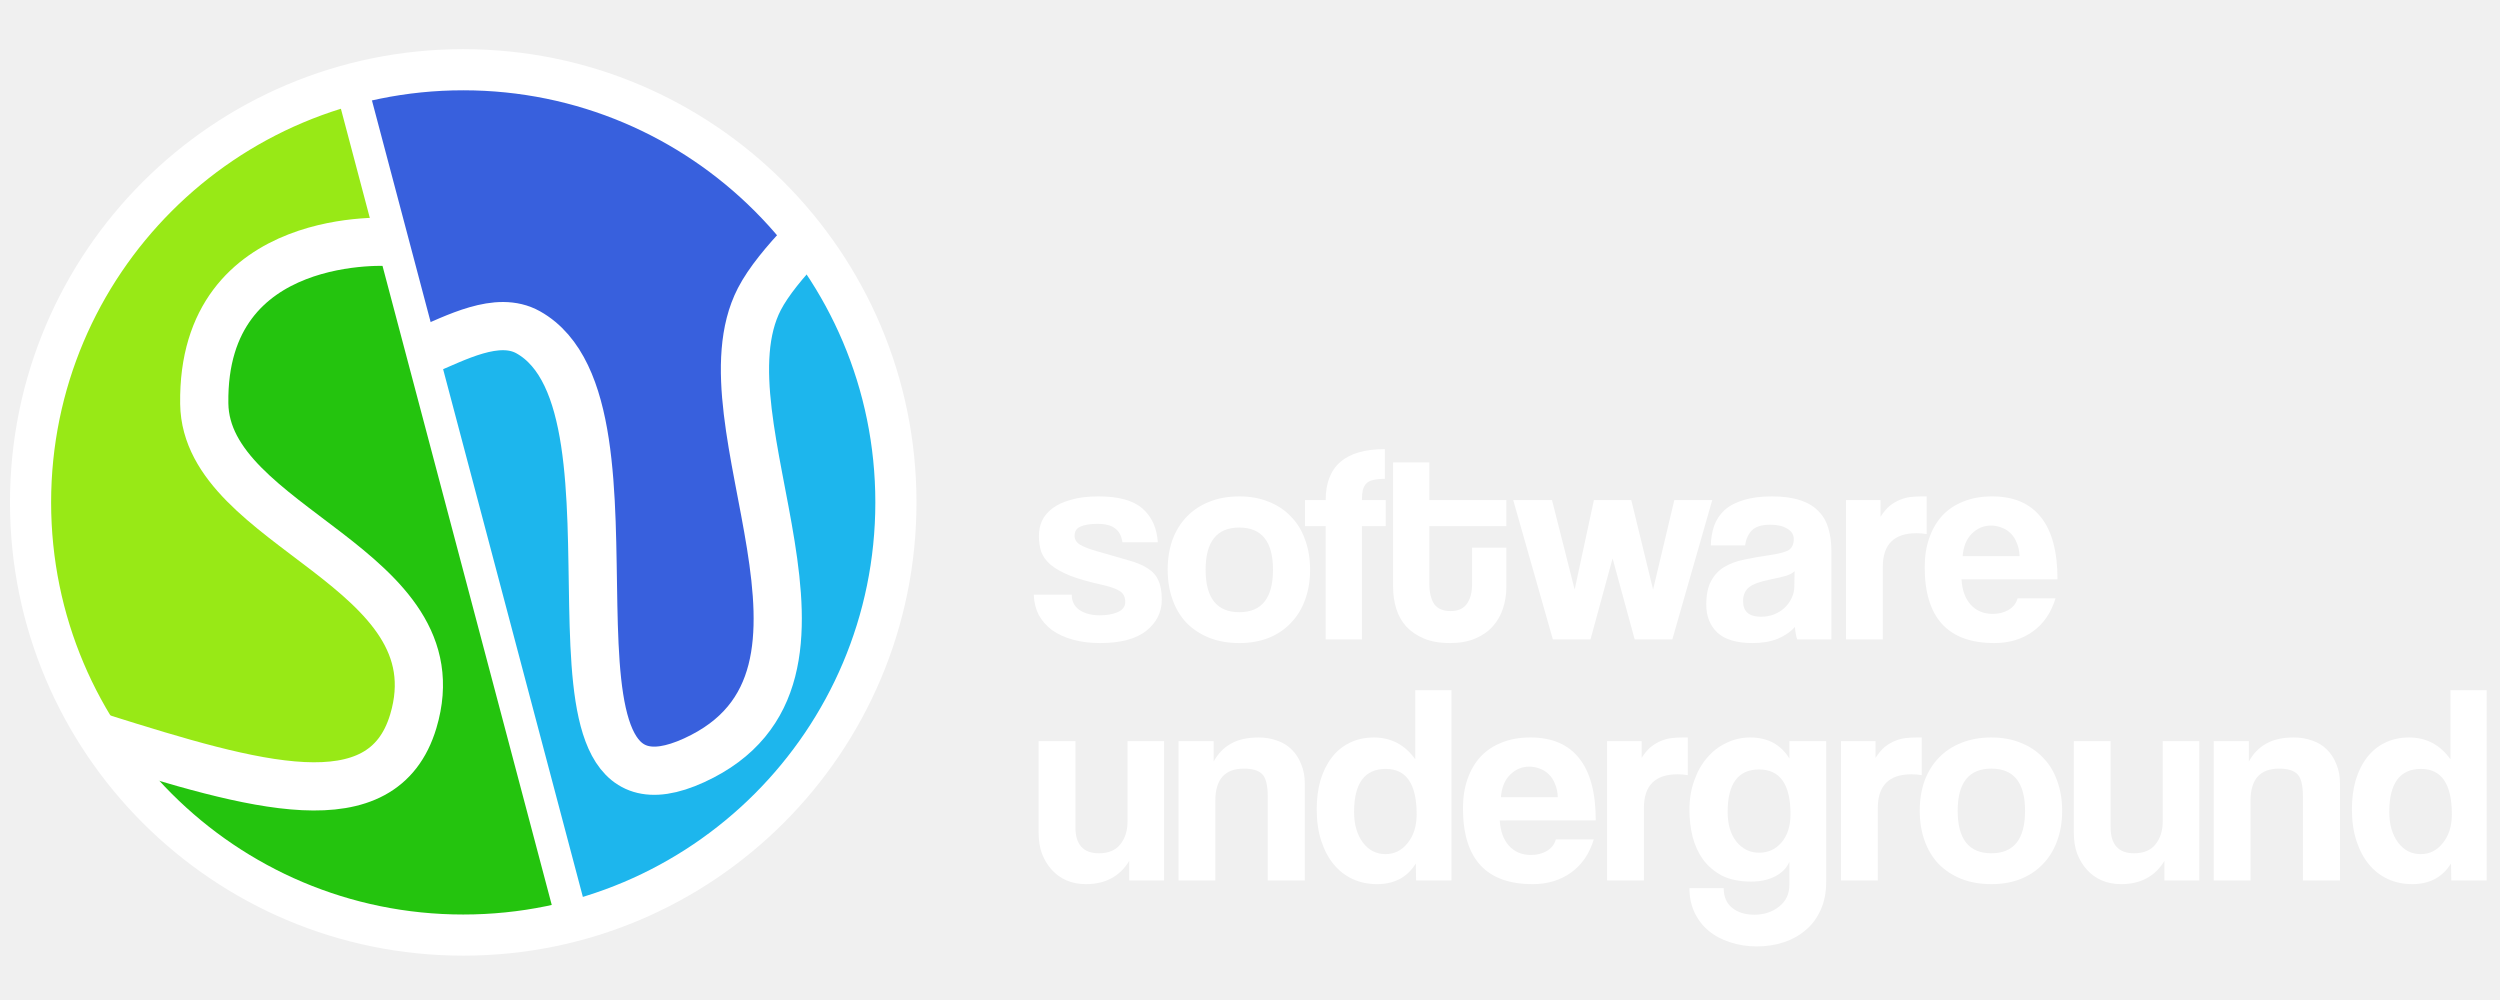
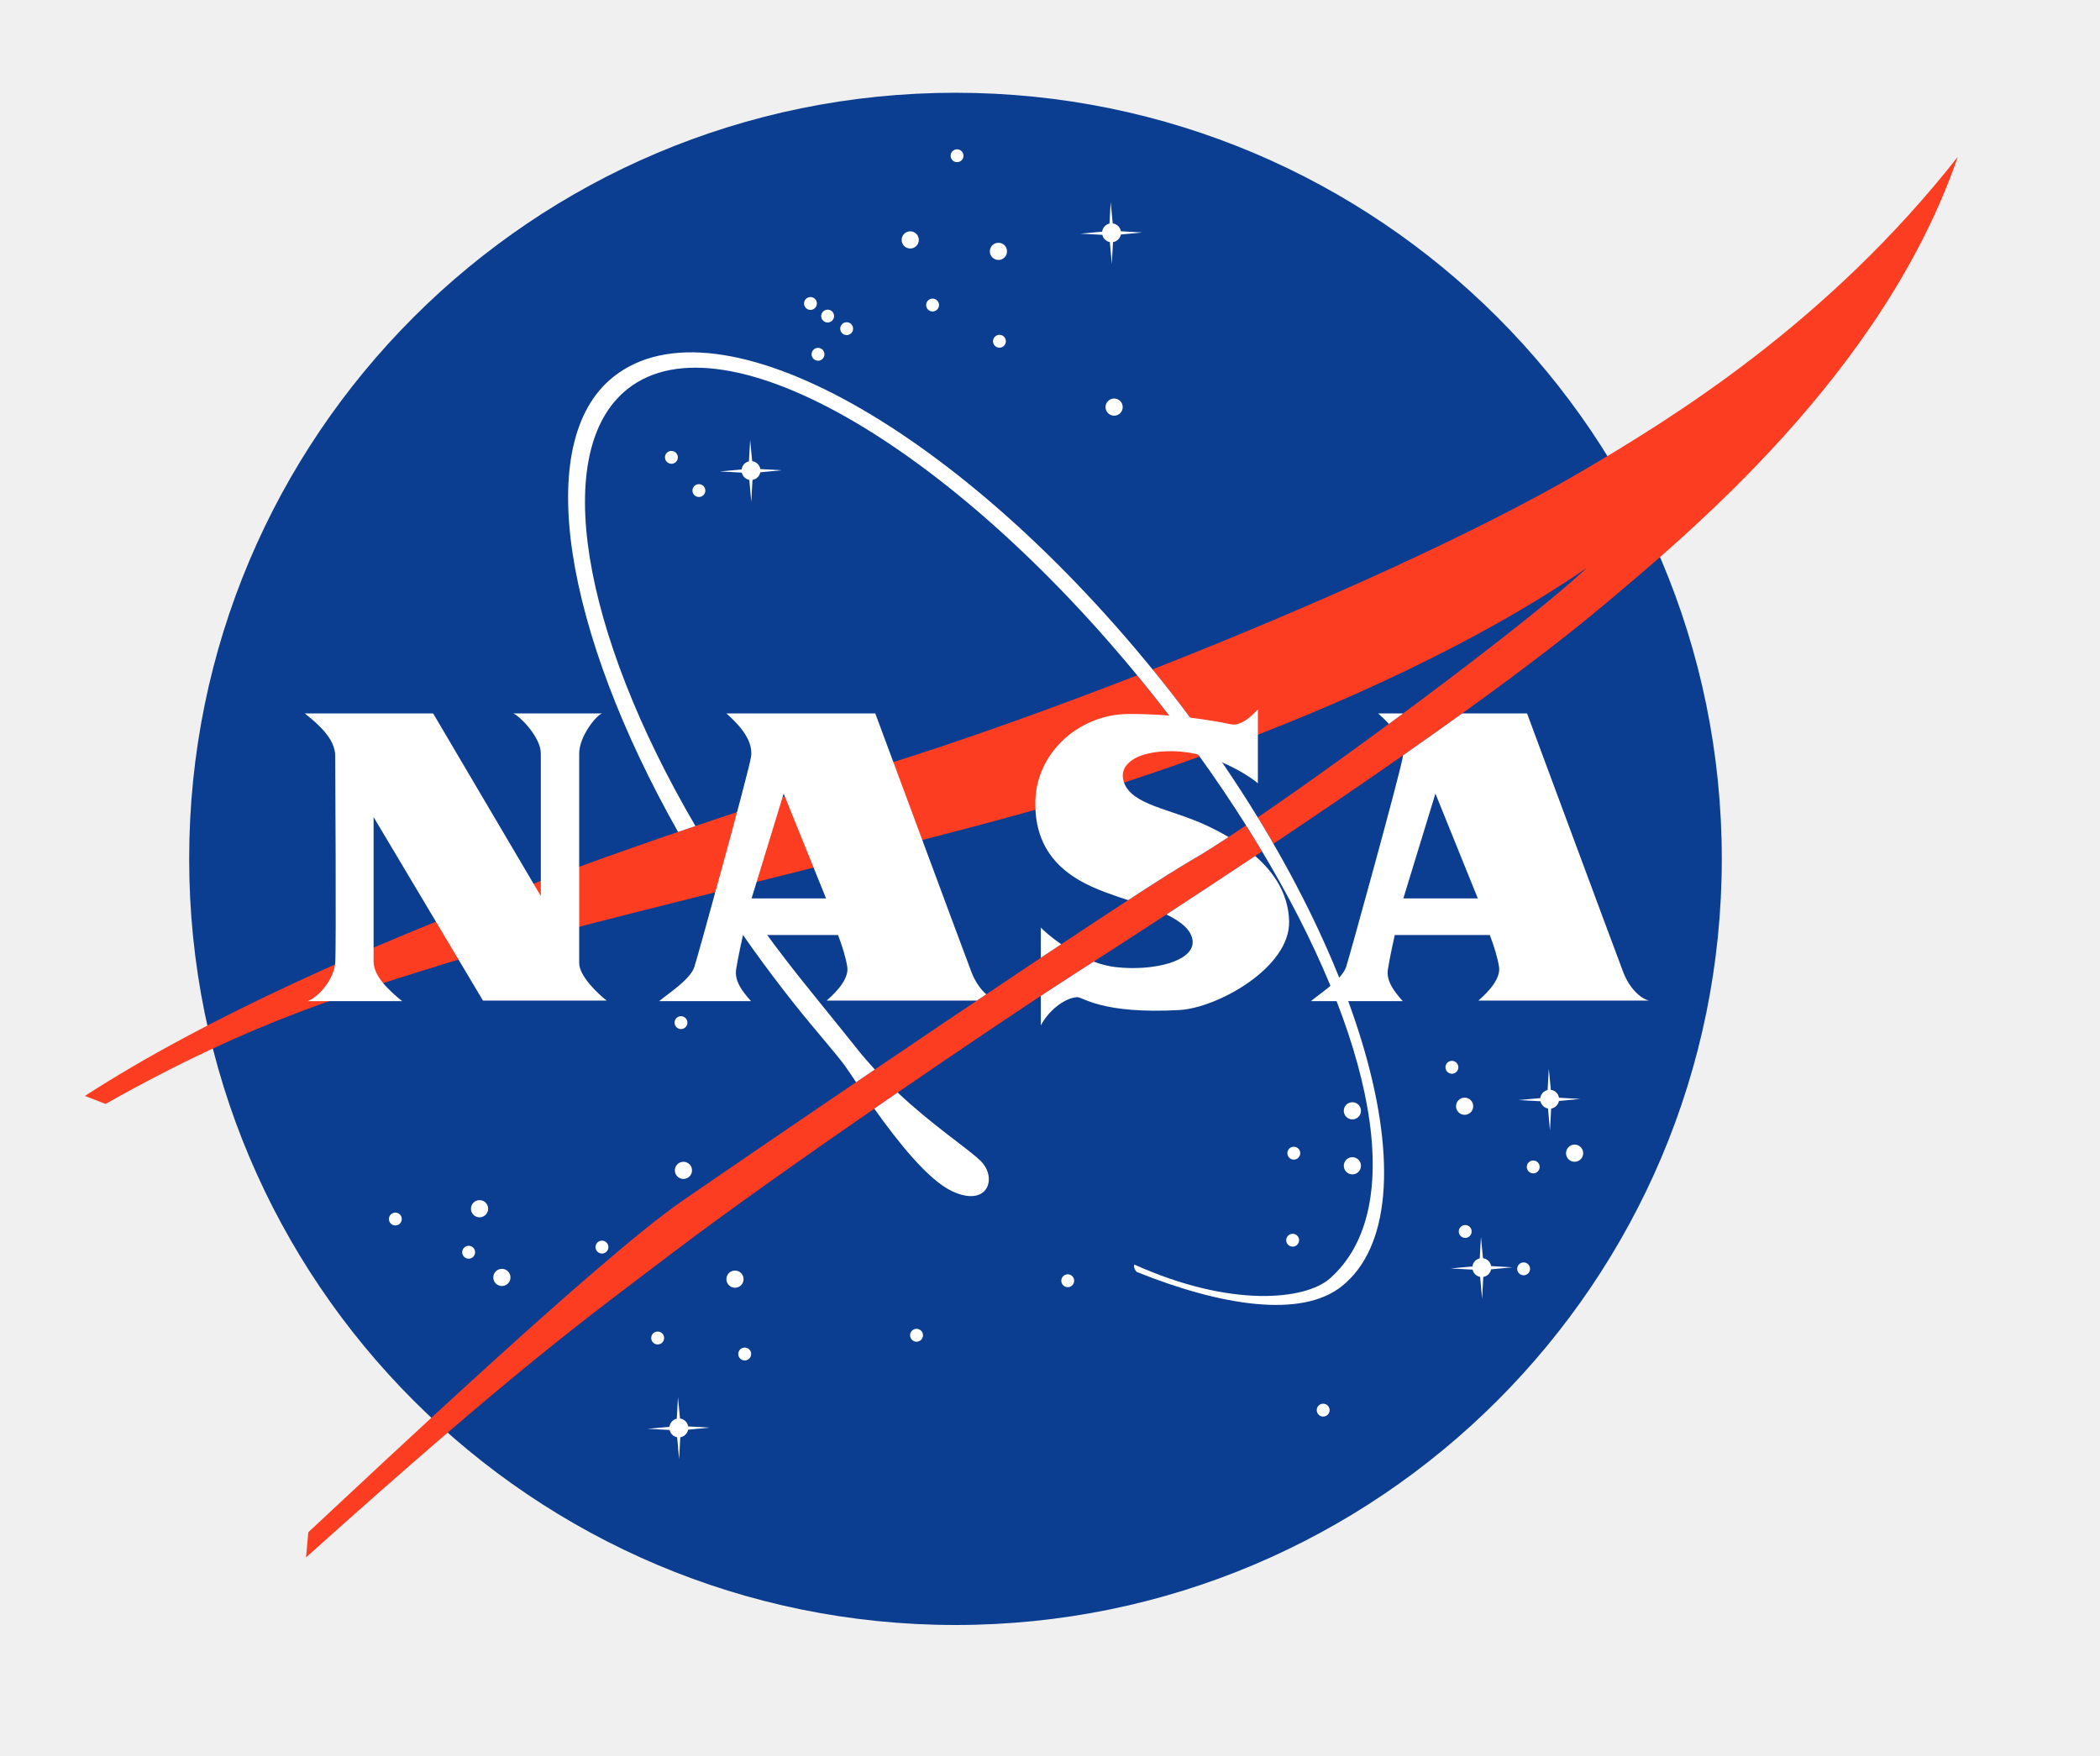
- <svg xmlns="http://www.w3.org/2000/svg" version="1.1" id="svg2" height="800" width="2000">
-   <defs id="defs4">
-     <filter height="1.4" y="-0.2" width="1.4" x="-0.2" style="color-interpolation-filters:sRGB" id="filter4713">
-       <feTurbulence baseFrequency="0.049" numOctaves="6" type="fractalNoise" result="result91" id="feTurbulence4715" seed="3" />
-       <feDisplacementMap scale="25" result="result5" xChannelSelector="R" in="SourceGraphic" in2="result91" id="feDisplacementMap4717" yChannelSelector="A" />
-       <feComposite in="SourceGraphic" operator="atop" in2="result5" id="feComposite4719" />
-     </filter>
-     <filter height="1.4" y="-0.2" width="1.4" x="-0.2" style="color-interpolation-filters:sRGB" id="filter4721">
-       <feTurbulence baseFrequency="0.05" numOctaves="5" type="fractalNoise" result="result91" id="feTurbulence4723" />
-       <feDisplacementMap scale="25" result="result5" xChannelSelector="R" in="SourceGraphic" in2="result91" id="feDisplacementMap4725" yChannelSelector="A" />
-       <feComposite in="SourceGraphic" operator="atop" in2="result5" id="feComposite4727" />
-     </filter>
-     <filter height="1.4" y="-0.2" width="1.4" x="-0.2" style="color-interpolation-filters:sRGB" id="filter4729">
-       <feTurbulence baseFrequency="0.05" numOctaves="5" type="fractalNoise" result="result91" id="feTurbulence4731" />
-       <feDisplacementMap scale="25" result="result5" xChannelSelector="R" in="SourceGraphic" in2="result91" id="feDisplacementMap4733" yChannelSelector="A" />
-       <feComposite in="SourceGraphic" operator="atop" in2="result5" id="feComposite4735" />
-     </filter>
-     <filter height="1.4" y="-0.2" width="1.4" x="-0.2" style="color-interpolation-filters:sRGB" id="filter4737">
-       <feTurbulence baseFrequency="0.05" numOctaves="5" type="fractalNoise" result="result91" id="feTurbulence4739" />
-       <feDisplacementMap scale="25" result="result5" xChannelSelector="R" in="SourceGraphic" in2="result91" id="feDisplacementMap4741" yChannelSelector="A" />
-       <feComposite in="SourceGraphic" operator="atop" in2="result5" id="feComposite4743" />
-     </filter>
-     <filter height="1.4" y="-0.2" width="1.4" x="-0.2" style="color-interpolation-filters:sRGB" id="filter4745">
-       <feTurbulence baseFrequency="0.05" numOctaves="5" type="fractalNoise" result="result91" id="feTurbulence4747" />
-       <feDisplacementMap scale="25" result="result5" xChannelSelector="R" in="SourceGraphic" in2="result91" id="feDisplacementMap4749" yChannelSelector="A" />
-       <feComposite in="SourceGraphic" operator="atop" in2="result5" id="feComposite4751" />
-     </filter>
-     <filter height="1.4" y="-0.2" width="1.4" x="-0.2" style="color-interpolation-filters:sRGB" id="filter4753">
-       <feTurbulence baseFrequency="0.05" numOctaves="5" type="fractalNoise" result="result91" id="feTurbulence4755" />
-       <feDisplacementMap scale="25" result="result5" xChannelSelector="R" in="SourceGraphic" in2="result91" id="feDisplacementMap4757" yChannelSelector="A" />
-       <feComposite in="SourceGraphic" operator="atop" in2="result5" id="feComposite4759" />
-     </filter>
-     <filter height="1.4" y="-0.2" width="1.4" x="-0.2" style="color-interpolation-filters:sRGB" id="filter4761">
-       <feTurbulence baseFrequency="0.05" numOctaves="5" type="fractalNoise" result="result91" id="feTurbulence4763" />
-       <feDisplacementMap scale="25" result="result5" xChannelSelector="R" in="SourceGraphic" in2="result91" id="feDisplacementMap4765" yChannelSelector="A" />
-       <feComposite in="SourceGraphic" operator="atop" in2="result5" id="feComposite4767" />
-     </filter>
-     <filter height="1.4" y="-0.2" width="1.4" x="-0.2" style="color-interpolation-filters:sRGB" id="filter4769">
-       <feTurbulence baseFrequency="0.05" numOctaves="5" type="fractalNoise" result="result91" id="feTurbulence4771" />
-       <feDisplacementMap scale="25" result="result5" xChannelSelector="R" in="SourceGraphic" in2="result91" id="feDisplacementMap4773" yChannelSelector="A" />
-       <feComposite in="SourceGraphic" operator="atop" in2="result5" id="feComposite4775" />
-     </filter>
-     <filter style="color-interpolation-filters:sRGB" id="filter1771" height="1.4" width="1.4" y="-0.2" x="-0.2">
-       <feComposite in2="SourceGraphic" operator="arithmetic" k1="3.9" k2="1.5" result="composite1" id="feComposite1757" k3="0" k4="0" />
-       <feColorMatrix in="composite1" values="1" type="saturate" result="colormatrix1" id="feColorMatrix1759" />
-       <feFlood flood-opacity="1" flood-color="rgb(255,134,3)" result="flood1" id="feFlood1761" />
-       <feBlend in="flood1" in2="colormatrix1" mode="multiply" result="blend1" id="feBlend1763" />
-       <feBlend in2="blend1" mode="screen" result="blend2" id="feBlend1765" />
-       <feColorMatrix in="blend2" values="1" type="saturate" result="colormatrix2" id="feColorMatrix1767" />
-       <feComposite in="colormatrix2" in2="SourceGraphic" operator="in" result="fbSourceGraphic" id="feComposite1769" />
-       <feColorMatrix result="fbSourceGraphicAlpha" in="fbSourceGraphic" values="0 0 0 -1 0 0 0 0 -1 0 0 0 0 -1 0 0 0 0 1 0" id="feColorMatrix1773" />
-       <feComposite in2="fbSourceGraphic" id="feComposite1775" operator="arithmetic" k1="3.9" k2="1.5" result="composite1" in="fbSourceGraphic" k3="0" k4="0" />
-       <feColorMatrix id="feColorMatrix1777" in="composite1" values="1" type="saturate" result="colormatrix1" />
-       <feFlood id="feFlood1779" flood-opacity="1" flood-color="rgb(255,134,3)" result="flood1" />
-       <feBlend in2="colormatrix1" id="feBlend1781" in="flood1" mode="multiply" result="blend1" />
-       <feBlend in2="blend1" id="feBlend1783" mode="screen" result="blend2" />
-       <feColorMatrix id="feColorMatrix1785" in="blend2" values="1" type="saturate" result="colormatrix2" />
-       <feComposite in2="fbSourceGraphic" id="feComposite1787" in="colormatrix2" operator="in" result="fbSourceGraphic" />
-       <feColorMatrix result="fbSourceGraphicAlpha" in="fbSourceGraphic" values="0 0 0 -1 0 0 0 0 -1 0 0 0 0 -1 0 0 0 0 1 0" id="feColorMatrix2101" />
-       <feGaussianBlur id="feGaussianBlur2103" in="fbSourceGraphicAlpha" stdDeviation="2" result="blur1" />
-       <feComposite in2="blur1" id="feComposite2105" in="fbSourceGraphic" operator="out" result="composite1" />
-       <feColorMatrix id="feColorMatrix2107" values="1 0 0 0 0 0 1 0 0 0 0 0 1 0 0 0 0 0 10.07 -1 " result="colormatrix1" />
-       <feGaussianBlur id="feGaussianBlur2109" stdDeviation="0.5" result="blur2" />
-       <feComposite in2="blur2" id="feComposite2111" in="blur2" operator="over" result="composite2" />
-       <feColorMatrix id="feColorMatrix2113" values="1 0 0 0 0 0 1 0 0 0 0 0 1 0 0 0 0 0 11.37 -5 " result="colormatrix2" />
-       <feGaussianBlur id="feGaussianBlur2115" stdDeviation="1" result="blur3" />
-       <feColorMatrix id="feColorMatrix2117" values="1 0 0 0 0 0 1 0 0 0 0 0 1 0 0 0 0 0 5 -1 " result="colormatrix3" />
-       <feFlood id="feFlood2119" flood-opacity="1" flood-color="rgb(255,145,4)" result="flood" />
-       <feComposite in2="colormatrix3" id="feComposite2121" in="flood" operator="in" result="composite3" />
-       <feComposite in2="colormatrix3" id="feComposite2123" in="fbSourceGraphic" operator="out" result="composite4" />
-       <feComposite in2="composite3" id="feComposite2125" in="composite4" k2="1" k3="1" operator="arithmetic" result="composite5" k1="0" k4="0" />
-     </filter>
-   </defs>
-   <g id="layer2" style="display:inline;opacity:1" transform="translate(0,-252.3622)">
-     <path id="path1159" d="M 280.005,321.673 C 230.483,334.877 184.165,359.878 145.372,393.335 84.635,445.672 42.719,519.573 30.287,598.89 c -5.135,29.544 -5.056,59.766 -2.919,89.591 5.669,53.533 23.192,106.179 52.703,151.252 22.711,8.165 46.202,14.598 69.428,21.37 38.408,10.272 78.004,21.13 118.139,17.235 20.36,-1.859 41.004,-11.393 51.834,-29.401 12.577,-20.51 16.599,-46.204 10.747,-69.546 -8.033,-29.917 -31.218,-52.398 -54.353,-71.521 -29.192,-24.271 -61.993,-44.745 -87.77,-72.78 -13.902,-15.503 -25.57,-34.774 -26.401,-56.211 -1.791,-31.885 6.233,-65.472 27.384,-89.989 25.457,-29.472 65.166,-42.058 102.791,-44.659 6.263,-0.972 13.162,0.454 19.043,-2.076 2.539,-3.647 -1.635,-8.301 -1.732,-12.266 -8.891,-34.473 -18.842,-68.69 -26.712,-103.399 -0.012,-1.985 0.823,-4.975 -2.463,-4.817 z" style="display:inline;opacity:1;fill:#98e916;fill-opacity:1;stroke:none;stroke-width:1.954;stroke-linecap:round;stroke-linejoin:miter;stroke-miterlimit:4;stroke-dasharray:none;stroke-dashoffset:0;stroke-opacity:1" />
-     <path id="path1161" d="m 307.627,447.835 c -37.073,0.285 -76.261,8.398 -104.95,33.313 -24.417,20.968 -37.058,53.443 -36.669,85.294 -0.283,11.347 -0.488,23.064 4.363,33.623 8.973,22.878 27.842,39.788 45.796,55.721 33.757,28.538 72.653,51.629 100.155,86.887 14.107,17.989 22.253,41.004 20.332,63.836 -1.496,23.023 -9.985,47.269 -29.338,61.585 -15.494,11.46 -35.018,15.423 -53.919,14.859 -30.102,0.842 -59.662,-6.181 -88.722,-13.475 -24.993,-6.246 -49.461,-14.398 -74.225,-21.381 -4.653,1.311 -0.701,6.257 1,8.5 52.878,73.512 135.85,124.393 225.323,138.285 45.499,7.159 92.569,5.316 137.185,-6.2 4.715,-1.943 0.51,-7.599 0.215,-11.073 C 407.627,801.746 361.225,625.834 314.44,450.04 c -1.174,-2.579 -4.508,-2.128 -6.813,-2.205 z" style="display:inline;opacity:1;fill:#24c40e;fill-opacity:1;stroke:none;stroke-width:5.142;stroke-linecap:round;stroke-linejoin:miter;stroke-miterlimit:4;stroke-dasharray:none;stroke-dashoffset:0;stroke-opacity:1" />
-     <path id="path1163" d="m 365.637,309.917 c -26.061,-0.564 -51.899,3.747 -77.277,9.262 -3.063,0.256 -6.884,2.228 -5.52,5.866 18.464,67.949 36.177,136.104 54.252,204.166 2.995,3.901 7.897,-1.705 11.566,-2.239 20.492,-8.643 42.729,-19.151 65.561,-14.124 16.171,4.377 28.166,17.885 36.596,31.721 15.047,26.714 19.125,57.628 22.173,87.539 3.459,42.153 2.766,84.795 4.509,127.186 1.209,27.841 1.958,56.636 12.608,82.796 5.153,12.022 15.2,23.665 29.154,24.421 18.943,1.401 36.593,-7.953 52.393,-17.326 22.272,-13.593 37.797,-36.584 43.843,-61.797 5.682,-20.165 4.26,-41.355 3.581,-62.038 -3.105,-38.921 -12.356,-77.024 -18.721,-115.453 -5.189,-31.707 -9.648,-64.597 -2.833,-96.28 3.943,-20.282 16.34,-37.396 29.298,-52.827 4.485,-4.877 8.456,-10.692 13.845,-14.49 4.61,-1.32 0.581,-5.878 -1.196,-7.94 -41.385,-50.933 -96.993,-90.409 -159.417,-111.019 -35.242,-11.661 -72.338,-18.368 -109.538,-17.44 -1.627,0.004 -3.253,0.01 -4.88,0.014 z" style="display:inline;opacity:1;fill:#3860dd;fill-opacity:1;stroke:none;stroke-width:5.142;stroke-linecap:round;stroke-linejoin:miter;stroke-miterlimit:4;stroke-dasharray:none;stroke-dashoffset:0;stroke-opacity:1" />
-     <path id="path1165" d="m 644.872,447.892 c -6.515,4.57 -11.006,11.702 -16.402,17.534 -13.921,15.959 -25.223,34.884 -28.398,56.117 -2.814,18.18 -1.836,36.764 -0.363,55.031 5.689,49.837 19.113,98.543 23.507,148.393 3.054,34.031 0.193,71.071 -19.992,99.937 -15.065,21.547 -38.382,35.62 -63.154,43.54 -12.51,3.164 -27.059,4.075 -38.014,-4.098 -15.134,-10.974 -20.057,-30.438 -23.507,-47.748 -6.129,-34.453 -5.116,-69.638 -6.503,-104.558 -1.473,-45.159 -0.427,-91.185 -12.424,-135.145 -6.459,-21.899 -17.214,-44.914 -37.919,-56.589 -14.985,-8.658 -33.003,-4.428 -48.264,1.086 -11.299,4.259 -22.668,8.822 -33.416,14.136 -1.647,3.615 1.614,8.075 1.967,11.984 38.544,145.464 77.159,290.943 115.142,436.536 0.116,5.083 6.338,2.514 9.115,1.603 84.979,-24.511 159.494,-82.988 203.359,-159.806 30.976,-53.619 47.182,-115.797 45.411,-177.753 -0.093,-54.16 -14.899,-107.893 -39.956,-155.74 -8.252,-15.252 -17.657,-29.948 -28.047,-43.816 -0.563,-0.615 -1.357,-0.7 -2.144,-0.643 z" style="display:inline;opacity:1;fill:#1db6ed;fill-opacity:1;stroke:none;stroke-width:5.142;stroke-linecap:round;stroke-linejoin:miter;stroke-miterlimit:4;stroke-dasharray:none;stroke-dashoffset:0;stroke-opacity:1" />
+ <svg xmlns="http://www.w3.org/2000/svg" height="92" viewBox="0 0 110 92" width="110">
+   <circle cx="50.049" cy="45" fill="#0b3d91" r="40.14" />
+   <g fill="#fff">
+     <circle cx="47.679" cy="12.57" r=".45" />
+     <circle cx="52.299" cy="13.17" r=".45" />
+     <circle cx="58.359" cy="21.33" r=".45" />
+     <circle cx="25.119" cy="63.33" r=".45" />
+     <circle cx="26.289" cy="66.93" r=".45" />
+     <circle cx="20.709" cy="63.87" r=".337" />
+     <circle cx="39.009" cy="70.942" r=".338" />
+     <circle cx="67.711" cy="64.98" r=".337" />
+     <circle cx="76.052" cy="55.92" r=".338" />
+     <circle cx="35.169" cy="23.962" r=".337" />
+     <circle cx="44.349" cy="17.22" r=".337" />
+     <circle cx="43.352" cy="16.56" r=".337" />
+     <circle cx="42.452" cy="15.9" r=".337" />
+     <circle cx="36.609" cy="25.703" r=".337" />
+     <circle cx="50.131" cy="8.16" r=".337" />
+     <circle cx="52.352" cy="17.88" r=".337" />
+     <circle cx="48.849" cy="15.982" r=".337" />
+     <circle cx="42.849" cy="18.563" r=".337" />
+     <circle cx="69.309" cy="73.883" r=".337" />
+     <circle cx="24.549" cy="65.61" r=".338" />
+     <circle cx="48.009" cy="69.96" r=".338" />
+     <circle cx="31.531" cy="65.34" r=".338" />
+     <circle cx="34.449" cy="70.103" r=".338" />
+     <circle cx="55.929" cy="67.103" r=".337" />
+     <circle cx="67.771" cy="60.42" r=".337" />
+     <circle cx="76.749" cy="64.522" r=".337" />
+     <circle cx="79.809" cy="66.48" r=".337" />
+     <circle cx="80.312" cy="61.14" r=".337" />
+     <circle cx="35.671" cy="53.58" r=".337" />
+     <circle cx="35.799" cy="61.32" r=".45" />
+     <circle cx="38.499" cy="67.02" r=".45" />
+     <circle cx="70.839" cy="61.08" r=".45" />
+     <circle cx="82.479" cy="60.42" r=".45" />
+     <circle cx="76.719" cy="57.96" r=".45" />
+     <circle cx="70.839" cy="58.2" r=".45" />
+     <path d="M58.71 12.288l1.119-.107-1.117-.063c-.035-.216-.208-.385-.426-.413l-.107-1.114-.064 1.123c-.202.045-.357.214-.382.424l-1.144.104 1.152.062c.042.193.198.344.394.38l.104 1.148.061-1.146C58.507 12.651 58.671 12.492 58.71 12.288z" />
+     <path d="M39.824 24.746l1.119-.107-1.117-.063c-.034-.216-.208-.385-.426-.413l-.107-1.114-.063 1.123c-.203.045-.358.214-.383.424l-1.144.104 1.152.062c.042.193.198.344.394.38l.104 1.148.062-1.146C39.622 25.11 39.786 24.95 39.824 24.746z" />
+     <path d="M81.659 57.684l1.119-.107-1.117-.063c-.034-.216-.208-.385-.426-.413l-.107-1.114-.063 1.123c-.202.045-.357.214-.382.424l-1.144.104 1.152.062c.042.193.198.344.394.38l.104 1.148.062-1.146C81.456 58.048 81.62 57.889 81.659 57.684z" />
+     <path d="M36.044 74.906l1.119-.107-1.117-.063c-.035-.216-.208-.385-.426-.413l-.107-1.113-.063 1.122c-.203.045-.358.214-.383.424l-1.144.104 1.152.062c.042.193.198.345.394.38l.104 1.148.062-1.146C35.841 75.27 36.006 75.11 36.044 74.906z" />
+     <path d="M78.104 66.506l1.119-.107-1.117-.063c-.034-.216-.208-.385-.426-.413l-.107-1.114-.063 1.122c-.202.045-.357.214-.382.424l-1.144.104 1.152.062c.042.193.198.344.394.38l.104 1.148.062-1.146C77.901 66.87 78.066 66.71 78.104 66.506z" />
+     <path d="M59.568 35.385c-4.667 1.814-9.219 3.433-13.06 4.635-7.805 2.444-29.16 9.06-42.06 17.4l1.08.42c7.86-4.44 12.969-5.835 17.88-7.38 5.34-1.68 22.603-5.72 30.42-7.92 2.641-.743 5.734-1.716 9.01-2.9-.762-1.063-1.566-2.129-2.412-3.193C60.143 36.088 59.856 35.734 59.568 35.385zM65.27 43.244c-1.13.763-2.077 1.372-2.74 1.756-3.84 2.22-22.561 15-26.82 17.94s-16.08 14.1-19.56 17.34l-.12 1.319c11.22-10.08 14.74-12.566 19.2-15.959 5.52-4.2 16.939-11.97 20.82-14.46 3.71-2.38 7.056-4.569 10.059-6.572-.049-.082-.098-.164-.147-.247C65.736 43.99 65.505 43.618 65.27 43.244zM82.809 24.72c-5.466 3.204-14.081 7.071-22.439 10.352.2.245.399.492.597.741.934 1.176 1.815 2.36 2.644 3.545 6.57-2.42 13.779-5.668 19.499-9.599-2.725 2.582-11.734 9.315-17.227 13.068.283.461.557.922.822 1.381 8.322-5.569 13.922-9.668 17.185-12.409 4.5-3.78 14.76-12.24 18.66-23.58C95.709 16.92 87.621 21.899 82.809 24.72z" fill="#fc3d21" />
+     <path d="M44.884 54.939c-.885-1.114-2.109-2.606-3.028-3.763-1.229-1.547-2.366-3.11-3.408-4.671-.34.085-.679.17-1.018.255 1.258 1.963 2.655 3.923 4.177 5.839 1.112 1.4 2.123 2.527 2.641 3.228.105.142.313.456.594.874.324-.22.651-.442.981-.666C45.504 55.688 45.189 55.323 44.884 54.939zM51.344 60.803c-.727-.688-2.49-1.837-4.325-3.561-.405.278-.814.56-1.224.844 1.185 1.67 2.799 3.721 4.063 4.319C51.762 63.307 52.275 61.685 51.344 60.803zM60.967 35.813c-10.492-13.206-23.309-20.461-28.835-16.07-4.292 3.41-2.53 13.376 3.386 23.845.306-.105.609-.208.909-.31-5.971-10.2-7.605-19.679-3.557-22.896 5.087-4.042 17.37 3.241 27.558 16.064 2.109 2.654 3.963 5.318 5.533 7.915 6.012 9.95 7.857 18.948 3.703 22.621-1.271 1.124-5.155 1.565-10.243-.725-.071.089.043.33.132.389 4.392 1.766 8.599 2.439 10.723.752C75.38 63.342 71.459 49.019 60.967 35.813z" />
+     <path d="M15.969 37.38h6.72l5.64 9.57c0 0 0-6.93 0-7.47 0-.84-1.065-1.935-1.44-2.1.45 0 4.38 0 4.65 0-.285.075-1.2 1.185-1.2 2.1 0 .45 0 10.5 0 10.98 0 .675.975 1.605 1.44 1.965h-6.48l-5.73-9.615c0 0 0 7.17 0 7.56 0 .75.735 1.47 1.5 2.085h-4.95c.705-.3 1.38-1.245 1.44-1.995s0-10.425 0-10.845C17.559 38.7 16.674 37.95 15.969 37.38z" />
+     <path d="M77.439 52.425h8.94c-.495-.12-1.05-.705-1.35-1.485-.3-.78-5.04-13.56-5.04-13.56H76.59c-.964.694-1.997 1.426-3.1 2.197-.003.028-.006.056-.011.083-.148.9-2.808 10.534-2.97 11.01-.225.66-1.38 1.395-1.845 1.785h4.815c-.48-.54-.87-1.065-.78-1.665.09-.6.36-1.8.36-1.8h4.98c.225.6.393 1.139.48 1.65C78.624 51.255 77.994 51.945 77.439 52.425zM73.509 47.07l1.68-5.49 2.22 5.49H73.509zM72.752 37.928c.247-.182.495-.365.742-.548h-1.305C72.319 37.5 72.534 37.689 72.752 37.928z" />
+     <path d="M38.559 50.79c.09-.6.36-1.8.36-1.8h4.98c.225.6.393 1.139.48 1.65.105.615-.525 1.305-1.08 1.785h7.871c.164-.11.327-.22.49-.329-.305-.27-.586-.675-.771-1.156-.3-.78-5.04-13.56-5.04-13.56h-7.8c.375.345 1.455 1.275 1.29 2.28-.147.9-2.808 10.534-2.97 11.01-.225.66-1.38 1.395-1.845 1.785h4.815C38.859 51.915 38.469 51.39 38.559 50.79zM41.049 41.58l2.22 5.49h-3.9L41.049 41.58z" />
+     <path d="M65.748 44.848c-1.468.978-3.017 1.999-4.649 3.065.732.355 1.315.801 1.371 1.377.104 1.082-2.07 1.605-4.035 1.38-.393-.045-.779-.148-1.147-.286-.408.263-.82.528-1.238.796-.425.273-.941.609-1.53.997v1.553c.39-.765 1.243-1.45 1.905-1.485.285-.015 1.275.9 5.355.675 1.98-.109 5.805-2.22 5.745-4.65C67.489 46.834 66.739 45.714 65.748 44.848zM54.519 48.6v1.582c.361-.241.717-.478 1.066-.709C55.036 49.091 54.647 48.734 54.519 48.6zM64.353 43.855c-.38-.225-.765-.422-1.134-.596-1.92-.9-3.93-1.065-4.35-2.28-.296-.857.54-1.65 2.58-1.62 2.04.03 3.93 1.245 4.44 1.68v-3.87c-.15.15-.808.905-1.41.78-1.155-.24-3.12-.553-5.37-.54-2.58.015-4.8 2.009-4.875 4.53-.105 3.525 2.715 4.485 4.305 5.04.164.057.351.118.554.183 1.525-.992 2.731-1.756 3.437-2.163C63.004 44.726 63.625 44.334 64.353 43.855z" />
  </g>
-   <g id="layer1" style="display:inline" transform="translate(0,-252.3622)">
-     <g id="g1061" transform="matrix(2.056855,0,0,2.056855,2236.439,-456.0528)">
-       <path id="path1167" d="m -949.958,380.279 84.68,319.766" style="fill:none;fill-opacity:1;fill-rule:evenodd;stroke:#ffffff;stroke-width:12.5;stroke-linecap:round;stroke-linejoin:miter;stroke-miterlimit:4;stroke-dasharray:none;stroke-opacity:1" />
-       <path id="path1169" d="m -1047.977,631.401 c 59.661,18.729 109.47,33.483 121.418,-6.474 17.911,-59.895 -80.619,-74.871 -81.306,-123.518 -0.967,-68.426 73.014,-62.869 73.014,-62.869" style="fill:none;fill-opacity:1;fill-rule:evenodd;stroke:#ffffff;stroke-width:18.75;stroke-linecap:butt;stroke-linejoin:miter;stroke-miterlimit:4;stroke-dasharray:none;stroke-opacity:1" />
-       <path id="path1171" d="m -922.552,481.062 c 12.446,-5.145 28.659,-14.133 40.685,-7.397 51.923,29.081 -5.971,198.722 64.537,166.465 70.508,-32.258 0.563,-131.31 25.364,-179.383 3.502,-6.787 10.055,-14.673 17.083,-22.047" style="fill:none;fill-opacity:1;fill-rule:evenodd;stroke:#ffffff;stroke-width:18.75;stroke-linecap:butt;stroke-linejoin:miter;stroke-miterlimit:4;stroke-dasharray:none;stroke-opacity:1" />
-       <path style="opacity:1;fill:none;fill-opacity:1;stroke:#ffffff;stroke-width:16;stroke-linecap:round;stroke-linejoin:miter;stroke-miterlimit:4;stroke-dasharray:none;stroke-dashoffset:0;stroke-opacity:1" d="m -738.853,539.824 a 168.287,168.287 0 0 1 -168.287,168.287 168.287,168.287 0 0 1 -168.287,-168.287 168.287,168.287 0 0 1 168.287,-168.287 168.287,168.287 0 0 1 168.287,168.287 z" id="path1173" />
-     </g>
-     <g aria-label="software" style="font-style:normal;font-variant:normal;font-weight:normal;font-stretch:normal;font-size:110.122px;line-height:1.25;font-family:Coolvetica;-inkscape-font-specification:'Coolvetica, Normal';font-variant-ligatures:normal;font-variant-caps:normal;font-variant-numeric:normal;font-feature-settings:normal;text-align:start;letter-spacing:0px;word-spacing:0px;writing-mode:lr-tb;text-anchor:start;fill:#ffffff;fill-opacity:1;stroke:none;stroke-width:2.753" id="text1193" transform="matrix(2.056855,0,0,2.056855,2236.439,-456.0528)">
-       <path d="m -650.748,555.328 q -0.551,-3.744 -2.863,-5.396 -2.202,-1.762 -6.828,-1.762 -4.405,0 -6.717,1.101 -2.202,0.991 -2.202,3.524 0,2.202 2.202,3.524 2.313,1.321 6.607,2.533 7.048,1.982 11.893,3.414 4.845,1.321 7.709,3.194 2.973,1.872 4.185,4.735 1.321,2.753 1.321,7.488 0,7.268 -6.057,12.113 -6.057,4.735 -17.95,4.735 -5.836,0 -10.572,-1.321 -4.735,-1.321 -8.149,-3.744 -3.304,-2.533 -5.176,-5.947 -1.762,-3.524 -1.872,-7.819 h 14.756 q 0,3.854 2.973,5.947 3.083,2.092 7.929,2.092 4.074,0 6.938,-1.211 2.973,-1.321 2.973,-3.964 0,-2.973 -2.202,-4.295 -2.092,-1.321 -6.497,-2.313 -7.929,-1.762 -12.774,-3.634 -4.845,-1.982 -7.598,-4.295 -2.643,-2.313 -3.634,-5.066 -0.881,-2.753 -0.881,-6.167 0,-3.083 1.211,-5.836 1.321,-2.753 4.074,-4.845 2.753,-2.092 7.158,-3.304 4.405,-1.321 10.792,-1.321 11.673,0 17.069,4.735 5.396,4.735 5.947,13.104 z" style="font-style:normal;font-variant:normal;font-weight:bold;font-stretch:normal;font-size:110.122px;font-family:Coolvetica;-inkscape-font-specification:'Coolvetica, Normal';font-variant-ligatures:normal;font-variant-caps:normal;font-variant-numeric:normal;font-feature-settings:normal;text-align:start;writing-mode:lr-tb;text-anchor:start;fill:#ffffff;fill-opacity:1;stroke-width:2.753" id="path1230" />
-       <path d="m -605.29,582.528 q 13.104,0 13.104,-16.518 0,-16.408 -13.104,-16.408 -13.104,0 -13.104,16.408 0,16.518 13.104,16.518 z m 0,12.003 q -6.607,0 -11.783,-2.092 -5.176,-2.092 -8.81,-5.836 -3.524,-3.744 -5.396,-9.03 -1.872,-5.286 -1.872,-11.563 0,-6.387 1.872,-11.673 1.982,-5.286 5.616,-9.03 3.634,-3.744 8.7,-5.726 5.176,-2.092 11.673,-2.092 6.387,0 11.453,2.092 5.066,1.982 8.589,5.726 3.634,3.634 5.506,8.92 1.982,5.286 1.982,11.783 0,6.497 -1.982,11.783 -1.872,5.176 -5.506,8.92 -3.524,3.744 -8.7,5.836 -5.066,1.982 -11.343,1.982 z" style="font-style:normal;font-variant:normal;font-weight:bold;font-stretch:normal;font-size:110.122px;font-family:Coolvetica;-inkscape-font-specification:'Coolvetica, Normal';font-variant-ligatures:normal;font-variant-caps:normal;font-variant-numeric:normal;font-feature-settings:normal;text-align:start;writing-mode:lr-tb;text-anchor:start;fill:#ffffff;fill-opacity:1;stroke-width:2.753" id="path1232" />
-       <path d="m -571.693,593.1 v -44.049 h -8.039 v -10.131 h 8.039 q 0,-19.822 23.015,-19.822 v 11.563 q -2.753,0 -4.515,0.44 -1.652,0.33 -2.643,1.321 -0.991,0.991 -1.432,2.643 -0.33,1.542 -0.33,3.854 h 9.25 v 10.131 h -9.25 v 44.049 z" style="font-style:normal;font-variant:normal;font-weight:bold;font-stretch:normal;font-size:110.122px;font-family:Coolvetica;-inkscape-font-specification:'Coolvetica, Normal';font-variant-ligatures:normal;font-variant-caps:normal;font-variant-numeric:normal;font-feature-settings:normal;text-align:start;writing-mode:lr-tb;text-anchor:start;fill:#ffffff;fill-opacity:1;stroke-width:2.753" id="path1234" />
-       <path d="m -514.753,557.421 h 13.325 v 15.417 q 0,4.295 -1.321,8.259 -1.211,3.854 -3.964,6.938 -2.643,2.973 -6.828,4.735 -4.074,1.762 -9.801,1.762 -5.947,0 -10.131,-1.762 -4.185,-1.762 -6.938,-4.735 -2.643,-2.973 -3.854,-6.938 -1.211,-3.964 -1.211,-8.369 v -48.454 h 14.096 v 14.646 h 29.953 v 10.131 h -29.953 v 22.245 q 0,5.176 1.872,8.039 1.982,2.753 6.387,2.753 4.295,0 6.277,-2.753 2.092,-2.753 2.092,-7.819 z" style="font-style:normal;font-variant:normal;font-weight:bold;font-stretch:normal;font-size:110.122px;font-family:Coolvetica;-inkscape-font-specification:'Coolvetica, Normal';font-variant-ligatures:normal;font-variant-caps:normal;font-variant-numeric:normal;font-feature-settings:normal;text-align:start;writing-mode:lr-tb;text-anchor:start;fill:#ffffff;fill-opacity:1;stroke-width:2.753" id="path1236" />
-       <path d="m -451.514,593.1 -8.589,-31.495 -8.589,31.495 h -14.646 l -15.417,-54.18 h 15.087 l 8.81,34.798 7.488,-34.798 h 14.536 l 8.479,34.798 8.259,-34.798 h 14.756 l -15.527,54.18 z" style="font-style:normal;font-variant:normal;font-weight:bold;font-stretch:normal;font-size:110.122px;font-family:Coolvetica;-inkscape-font-specification:'Coolvetica, Normal';font-variant-ligatures:normal;font-variant-caps:normal;font-variant-numeric:normal;font-feature-settings:normal;text-align:start;writing-mode:lr-tb;text-anchor:start;fill:#ffffff;fill-opacity:1;stroke-width:2.753" id="path1238" />
-       <path d="m -389.309,566.561 q -1.101,1.101 -3.194,1.762 -2.092,0.661 -6.057,1.432 -6.167,1.211 -8.479,3.083 -2.313,1.872 -2.313,5.396 0,6.057 6.938,6.057 2.753,0 5.066,-0.881 2.423,-0.991 4.074,-2.533 1.762,-1.652 2.753,-3.744 1.101,-2.202 1.101,-4.625 z m 0.991,26.539 q -0.661,-2.092 -0.881,-4.845 -2.533,2.863 -6.717,4.625 -4.185,1.652 -9.691,1.652 -9.36,0 -13.765,-4.074 -4.295,-4.185 -4.295,-10.792 0,-5.836 1.872,-9.25 1.872,-3.524 5.176,-5.506 3.304,-1.982 7.819,-2.863 4.625,-0.991 10.021,-1.762 5.396,-0.771 7.268,-1.982 1.872,-1.321 1.872,-4.185 0,-2.643 -2.533,-4.074 -2.423,-1.542 -6.607,-1.542 -4.955,0 -7.158,2.202 -2.092,2.202 -2.643,5.836 h -13.325 q 0.11,-4.185 1.321,-7.709 1.321,-3.524 4.074,-6.057 2.863,-2.533 7.378,-3.854 4.515,-1.432 11.012,-1.432 6.387,0 10.792,1.432 4.515,1.432 7.158,4.185 2.753,2.643 3.964,6.717 1.211,3.964 1.211,9.03 v 34.248 z" style="font-style:normal;font-variant:normal;font-weight:bold;font-stretch:normal;font-size:110.122px;font-family:Coolvetica;-inkscape-font-specification:'Coolvetica, Normal';font-variant-ligatures:normal;font-variant-caps:normal;font-variant-numeric:normal;font-feature-settings:normal;text-align:start;writing-mode:lr-tb;text-anchor:start;fill:#ffffff;fill-opacity:1;stroke-width:2.753" id="path1240" />
-       <path d="m -369.326,593.1 v -54.18 h 13.435 v 6.497 q 1.762,-2.753 3.634,-4.295 1.982,-1.542 3.964,-2.313 2.092,-0.881 4.185,-1.101 2.092,-0.22 4.295,-0.22 h 1.872 v 14.646 q -1.982,-0.33 -3.964,-0.33 -13.104,0 -13.104,13.104 v 28.191 z" style="font-style:normal;font-variant:normal;font-weight:bold;font-stretch:normal;font-size:110.122px;font-family:Coolvetica;-inkscape-font-specification:'Coolvetica, Normal';font-variant-ligatures:normal;font-variant-caps:normal;font-variant-numeric:normal;font-feature-settings:normal;text-align:start;writing-mode:lr-tb;text-anchor:start;fill:#ffffff;fill-opacity:1;stroke-width:2.753" id="path1242" />
-       <path d="m -301.814,560.724 q -0.11,-2.973 -1.101,-5.176 -0.881,-2.313 -2.423,-3.744 -1.542,-1.542 -3.524,-2.202 -1.982,-0.771 -4.074,-0.771 -4.295,0 -7.488,3.194 -3.083,3.083 -3.524,8.7 z m -22.575,9.03 q 0.33,6.167 3.524,9.801 3.304,3.634 8.589,3.634 3.524,0 6.167,-1.542 2.753,-1.652 3.524,-4.515 h 14.756 q -2.533,8.369 -8.81,12.884 -6.277,4.515 -14.977,4.515 -27.09,0 -27.09,-29.513 0,-6.277 1.762,-11.343 1.762,-5.066 5.066,-8.7 3.414,-3.634 8.259,-5.506 4.845,-1.982 11.122,-1.982 12.554,0 18.941,8.039 6.497,8.039 6.497,24.227 z" style="font-style:normal;font-variant:normal;font-weight:bold;font-stretch:normal;font-size:110.122px;font-family:Coolvetica;-inkscape-font-specification:'Coolvetica, Normal';font-variant-ligatures:normal;font-variant-caps:normal;font-variant-numeric:normal;font-feature-settings:normal;text-align:start;writing-mode:lr-tb;text-anchor:start;fill:#ffffff;fill-opacity:1;stroke-width:2.753" id="path1244" />
-     </g>
-     <g aria-label="underground" style="font-style:normal;font-variant:normal;font-weight:normal;font-stretch:normal;font-size:110.122px;line-height:1.25;font-family:Coolvetica;-inkscape-font-specification:'Coolvetica, Normal';font-variant-ligatures:normal;font-variant-caps:normal;font-variant-numeric:normal;font-feature-settings:normal;text-align:start;letter-spacing:0px;word-spacing:0px;writing-mode:lr-tb;text-anchor:start;fill:#ffffff;fill-opacity:1;stroke:none;stroke-width:2.753" id="text1197" transform="matrix(2.056855,0,0,2.056855,2236.439,-456.0528)">
-       <path d="m -648.105,686.865 v -7.598 q -5.506,9.03 -16.849,9.03 -4.074,0 -7.488,-1.432 -3.304,-1.432 -5.726,-4.074 -2.423,-2.643 -3.854,-6.277 -1.321,-3.634 -1.321,-8.149 v -35.679 h 14.316 v 33.477 q 0,10.131 9.14,10.131 5.506,0 8.259,-3.414 2.863,-3.524 2.863,-8.92 v -31.275 h 14.206 v 54.18 z" style="font-style:normal;font-variant:normal;font-weight:normal;font-stretch:normal;font-size:110.122px;font-family:Coolvetica;-inkscape-font-specification:'Coolvetica, Normal';font-variant-ligatures:normal;font-variant-caps:normal;font-variant-numeric:normal;font-feature-settings:normal;text-align:start;writing-mode:lr-tb;text-anchor:start;fill:#ffffff;fill-opacity:1;stroke-width:2.753" id="path1207" />
-       <path d="m -594.24,686.865 v -32.816 q 0,-6.277 -2.092,-8.479 -2.092,-2.202 -7.158,-2.202 -11.122,0 -11.122,12.444 v 31.054 h -14.316 v -54.18 h 13.655 v 7.929 q 2.533,-4.625 6.717,-6.938 4.185,-2.423 10.792,-2.423 3.854,0 7.158,1.211 3.304,1.101 5.616,3.414 2.423,2.313 3.744,5.726 1.432,3.304 1.432,7.709 v 37.551 z" style="font-style:normal;font-variant:normal;font-weight:normal;font-stretch:normal;font-size:110.122px;font-family:Coolvetica;-inkscape-font-specification:'Coolvetica, Normal';font-variant-ligatures:normal;font-variant-caps:normal;font-variant-numeric:normal;font-feature-settings:normal;text-align:start;writing-mode:lr-tb;text-anchor:start;fill:#ffffff;fill-opacity:1;stroke-width:2.753" id="path1209" />
-       <path d="m -548.425,676.624 q 5.176,0 8.589,-4.295 3.524,-4.295 3.524,-11.232 0,-17.619 -12.003,-17.619 -12.334,0 -12.334,16.738 0,7.268 3.414,11.893 3.414,4.515 8.81,4.515 z m 11.893,10.241 -0.11,-6.607 q -4.955,8.039 -15.087,8.039 -5.176,0 -9.47,-1.982 -4.295,-1.982 -7.378,-5.726 -3.083,-3.744 -4.845,-9.14 -1.762,-5.396 -1.762,-12.223 0,-6.167 1.432,-11.232 1.542,-5.176 4.405,-8.92 2.863,-3.744 6.938,-5.726 4.185,-2.092 9.47,-2.092 10.021,0 16.078,8.479 v -26.87 h 14.096 v 74.002 z" style="font-style:normal;font-variant:normal;font-weight:normal;font-stretch:normal;font-size:110.122px;font-family:Coolvetica;-inkscape-font-specification:'Coolvetica, Normal';font-variant-ligatures:normal;font-variant-caps:normal;font-variant-numeric:normal;font-feature-settings:normal;text-align:start;writing-mode:lr-tb;text-anchor:start;fill:#ffffff;fill-opacity:1;stroke-width:2.753" id="path1211" />
-       <path d="m -481.407,654.489 q -0.11,-2.973 -1.101,-5.176 -0.881,-2.313 -2.423,-3.744 -1.542,-1.542 -3.524,-2.202 -1.982,-0.771 -4.074,-0.771 -4.295,0 -7.488,3.194 -3.083,3.083 -3.524,8.7 z m -22.575,9.03 q 0.33,6.167 3.524,9.801 3.304,3.634 8.589,3.634 3.524,0 6.167,-1.542 2.753,-1.652 3.524,-4.515 h 14.756 q -2.533,8.369 -8.81,12.884 -6.277,4.515 -14.977,4.515 -27.09,0 -27.09,-29.513 0,-6.277 1.762,-11.343 1.762,-5.066 5.066,-8.7 3.414,-3.634 8.259,-5.506 4.845,-1.982 11.122,-1.982 12.554,0 18.941,8.039 6.497,8.039 6.497,24.227 z" style="font-style:normal;font-variant:normal;font-weight:normal;font-stretch:normal;font-size:110.122px;font-family:Coolvetica;-inkscape-font-specification:'Coolvetica, Normal';font-variant-ligatures:normal;font-variant-caps:normal;font-variant-numeric:normal;font-feature-settings:normal;text-align:start;writing-mode:lr-tb;text-anchor:start;fill:#ffffff;fill-opacity:1;stroke-width:2.753" id="path1213" />
-       <path d="m -462.241,686.865 v -54.18 h 13.435 v 6.497 q 1.762,-2.753 3.634,-4.295 1.982,-1.542 3.964,-2.313 2.092,-0.881 4.185,-1.101 2.092,-0.22 4.295,-0.22 h 1.872 v 14.646 q -1.982,-0.33 -3.964,-0.33 -13.104,0 -13.104,13.104 v 28.191 z" style="font-style:normal;font-variant:normal;font-weight:normal;font-stretch:normal;font-size:110.122px;font-family:Coolvetica;-inkscape-font-specification:'Coolvetica, Normal';font-variant-ligatures:normal;font-variant-caps:normal;font-variant-numeric:normal;font-feature-settings:normal;text-align:start;writing-mode:lr-tb;text-anchor:start;fill:#ffffff;fill-opacity:1;stroke-width:2.753" id="path1215" />
-       <path d="m -403.129,676.073 q 5.286,0 8.7,-3.964 3.524,-4.074 3.524,-11.012 0,-17.399 -12.223,-17.399 -12.223,0 -12.223,16.518 0,7.268 3.414,11.563 3.524,4.295 8.81,4.295 z m 11.783,3.524 q -1.542,3.634 -5.616,5.726 -3.964,1.982 -9.25,1.982 -6.717,0 -11.343,-2.313 -4.515,-2.423 -7.378,-6.277 -2.753,-3.854 -4.074,-8.92 -1.211,-5.066 -1.211,-10.351 0,-6.277 1.872,-11.453 1.872,-5.286 5.066,-8.92 3.194,-3.744 7.488,-5.726 4.295,-2.092 9.25,-2.092 10.131,0 15.197,8.149 v -6.717 h 14.316 v 54.73 q 0,6.167 -2.092,10.792 -2.092,4.735 -5.726,7.819 -3.634,3.194 -8.589,4.845 -4.955,1.652 -10.572,1.652 -5.616,0 -10.462,-1.652 -4.845,-1.542 -8.369,-4.515 -3.414,-2.863 -5.396,-7.048 -1.982,-4.185 -1.982,-9.47 h 13.325 q 0,4.955 3.194,7.598 3.304,2.753 8.7,2.753 5.726,0 9.691,-3.194 3.964,-3.083 3.964,-8.479 z" style="font-style:normal;font-variant:normal;font-weight:normal;font-stretch:normal;font-size:110.122px;font-family:Coolvetica;-inkscape-font-specification:'Coolvetica, Normal';font-variant-ligatures:normal;font-variant-caps:normal;font-variant-numeric:normal;font-feature-settings:normal;text-align:start;writing-mode:lr-tb;text-anchor:start;fill:#ffffff;fill-opacity:1;stroke-width:2.753" id="path1217" />
-       <path d="m -371.261,686.865 v -54.18 h 13.435 v 6.497 q 1.762,-2.753 3.634,-4.295 1.982,-1.542 3.964,-2.313 2.092,-0.881 4.185,-1.101 2.092,-0.22 4.295,-0.22 h 1.872 v 14.646 q -1.982,-0.33 -3.964,-0.33 -13.104,0 -13.104,13.104 v 28.191 z" style="font-style:normal;font-variant:normal;font-weight:normal;font-stretch:normal;font-size:110.122px;font-family:Coolvetica;-inkscape-font-specification:'Coolvetica, Normal';font-variant-ligatures:normal;font-variant-caps:normal;font-variant-numeric:normal;font-feature-settings:normal;text-align:start;writing-mode:lr-tb;text-anchor:start;fill:#ffffff;fill-opacity:1;stroke-width:2.753" id="path1219" />
-       <path d="m -312.78,676.293 q 13.104,0 13.104,-16.518 0,-16.408 -13.104,-16.408 -13.104,0 -13.104,16.408 0,16.518 13.104,16.518 z m 0,12.003 q -6.607,0 -11.783,-2.092 -5.176,-2.092 -8.81,-5.836 -3.524,-3.744 -5.396,-9.03 -1.872,-5.286 -1.872,-11.563 0,-6.387 1.872,-11.673 1.982,-5.286 5.616,-9.03 3.634,-3.744 8.7,-5.726 5.176,-2.092 11.673,-2.092 6.387,0 11.453,2.092 5.066,1.982 8.589,5.726 3.634,3.634 5.506,8.92 1.982,5.286 1.982,11.783 0,6.497 -1.982,11.783 -1.872,5.176 -5.506,8.92 -3.524,3.744 -8.7,5.836 -5.066,1.982 -11.343,1.982 z" style="font-style:normal;font-variant:normal;font-weight:normal;font-stretch:normal;font-size:110.122px;font-family:Coolvetica;-inkscape-font-specification:'Coolvetica, Normal';font-variant-ligatures:normal;font-variant-caps:normal;font-variant-numeric:normal;font-feature-settings:normal;text-align:start;writing-mode:lr-tb;text-anchor:start;fill:#ffffff;fill-opacity:1;stroke-width:2.753" id="path1221" />
-       <path d="m -245.473,686.865 v -7.598 q -5.506,9.03 -16.849,9.03 -4.074,0 -7.488,-1.432 -3.304,-1.432 -5.726,-4.074 -2.423,-2.643 -3.854,-6.277 -1.321,-3.634 -1.321,-8.149 v -35.679 h 14.316 v 33.477 q 0,10.131 9.14,10.131 5.506,0 8.259,-3.414 2.863,-3.524 2.863,-8.92 v -31.275 h 14.206 v 54.18 z" style="font-style:normal;font-variant:normal;font-weight:normal;font-stretch:normal;font-size:110.122px;font-family:Coolvetica;-inkscape-font-specification:'Coolvetica, Normal';font-variant-ligatures:normal;font-variant-caps:normal;font-variant-numeric:normal;font-feature-settings:normal;text-align:start;writing-mode:lr-tb;text-anchor:start;fill:#ffffff;fill-opacity:1;stroke-width:2.753" id="path1223" />
-       <path d="m -191.608,686.865 v -32.816 q 0,-6.277 -2.092,-8.479 -2.092,-2.202 -7.158,-2.202 -11.122,0 -11.122,12.444 v 31.054 h -14.316 v -54.18 h 13.655 v 7.929 q 2.533,-4.625 6.717,-6.938 4.185,-2.423 10.792,-2.423 3.854,0 7.158,1.211 3.304,1.101 5.616,3.414 2.423,2.313 3.744,5.726 1.432,3.304 1.432,7.709 v 37.551 z" style="font-style:normal;font-variant:normal;font-weight:normal;font-stretch:normal;font-size:110.122px;font-family:Coolvetica;-inkscape-font-specification:'Coolvetica, Normal';font-variant-ligatures:normal;font-variant-caps:normal;font-variant-numeric:normal;font-feature-settings:normal;text-align:start;writing-mode:lr-tb;text-anchor:start;fill:#ffffff;fill-opacity:1;stroke-width:2.753" id="path1225" />
-       <path d="m -145.792,676.624 q 5.176,0 8.589,-4.295 3.524,-4.295 3.524,-11.232 0,-17.619 -12.003,-17.619 -12.334,0 -12.334,16.738 0,7.268 3.414,11.893 3.414,4.515 8.81,4.515 z m 11.893,10.241 -0.11,-6.607 q -4.955,8.039 -15.087,8.039 -5.176,0 -9.47,-1.982 -4.295,-1.982 -7.378,-5.726 -3.083,-3.744 -4.845,-9.14 -1.762,-5.396 -1.762,-12.223 0,-6.167 1.432,-11.232 1.542,-5.176 4.405,-8.92 2.863,-3.744 6.938,-5.726 4.185,-2.092 9.47,-2.092 10.021,0 16.078,8.479 v -26.87 h 14.096 v 74.002 z" style="font-style:normal;font-variant:normal;font-weight:normal;font-stretch:normal;font-size:110.122px;font-family:Coolvetica;-inkscape-font-specification:'Coolvetica, Normal';font-variant-ligatures:normal;font-variant-caps:normal;font-variant-numeric:normal;font-feature-settings:normal;text-align:start;writing-mode:lr-tb;text-anchor:start;fill:#ffffff;fill-opacity:1;stroke-width:2.753" id="path1227" />
-     </g>
-   </g>
-   <style id="style1577" type="text/css">
- 	.st0{fill:#E01E5A;}
- 	.st1{fill:#36C5F0;}
- 	.st2{fill:#2EB67D;}
- 	.st3{fill:#ECB22E;}
- </style>
</svg>
